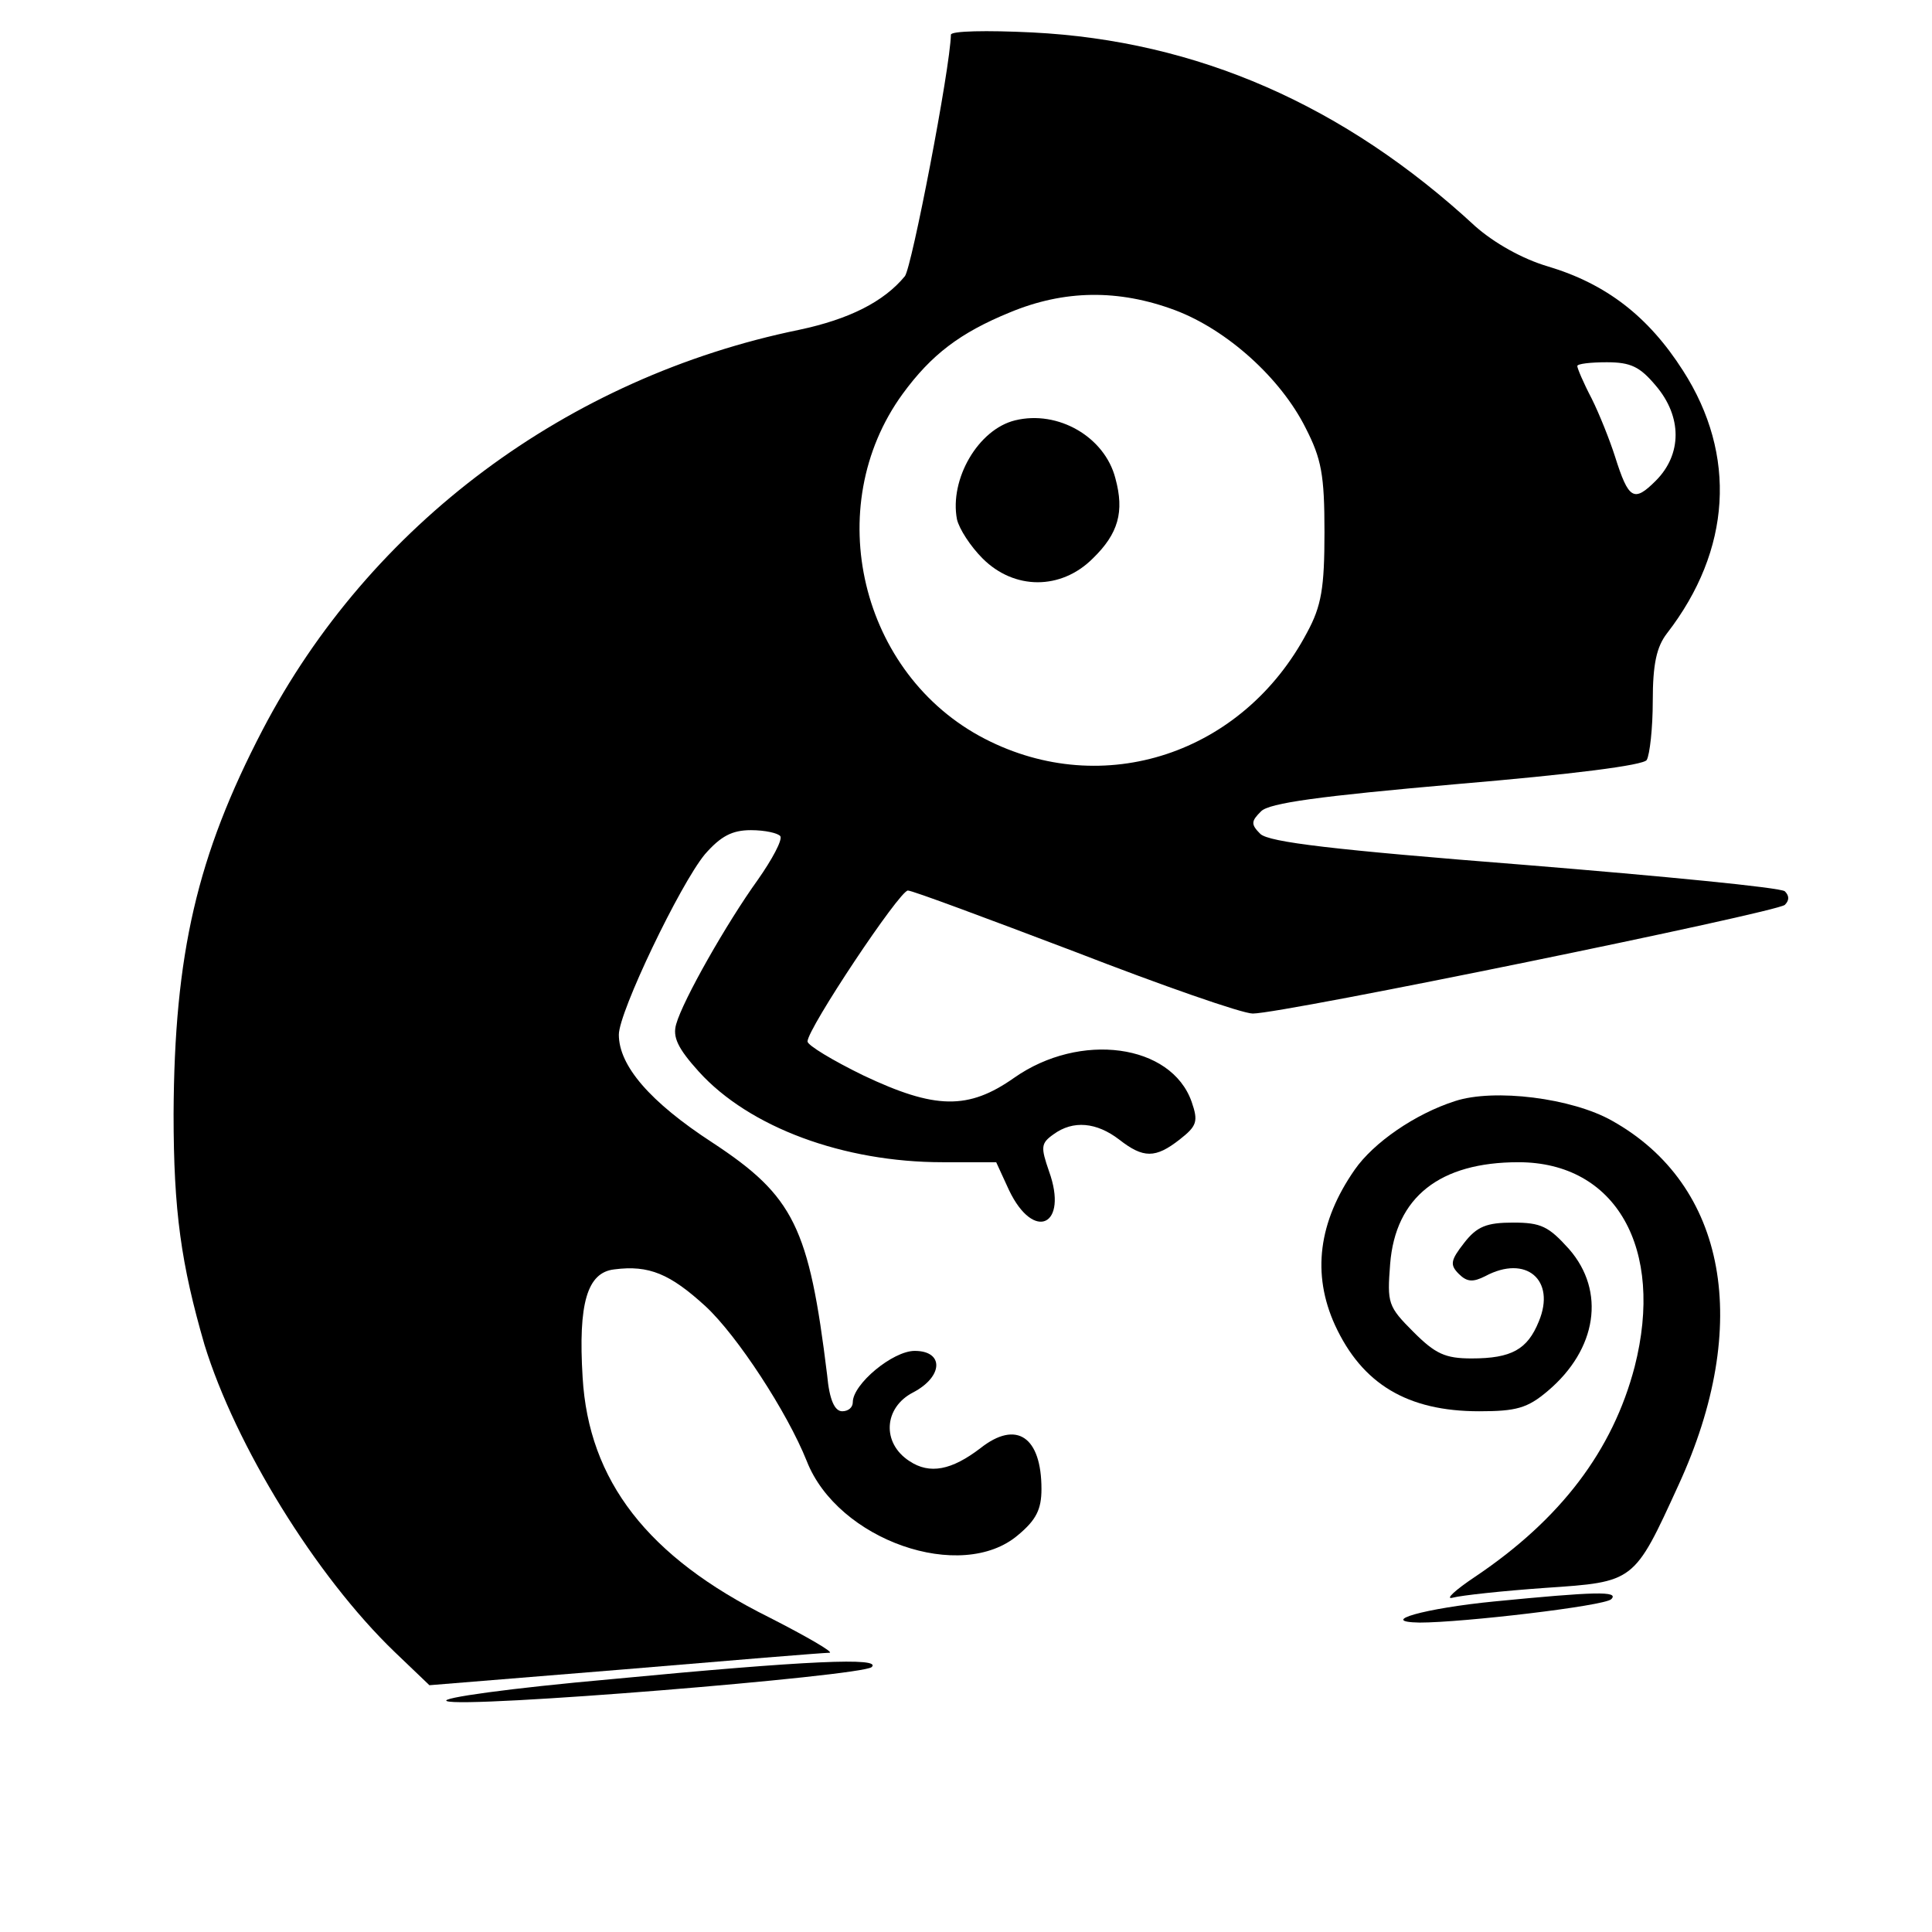
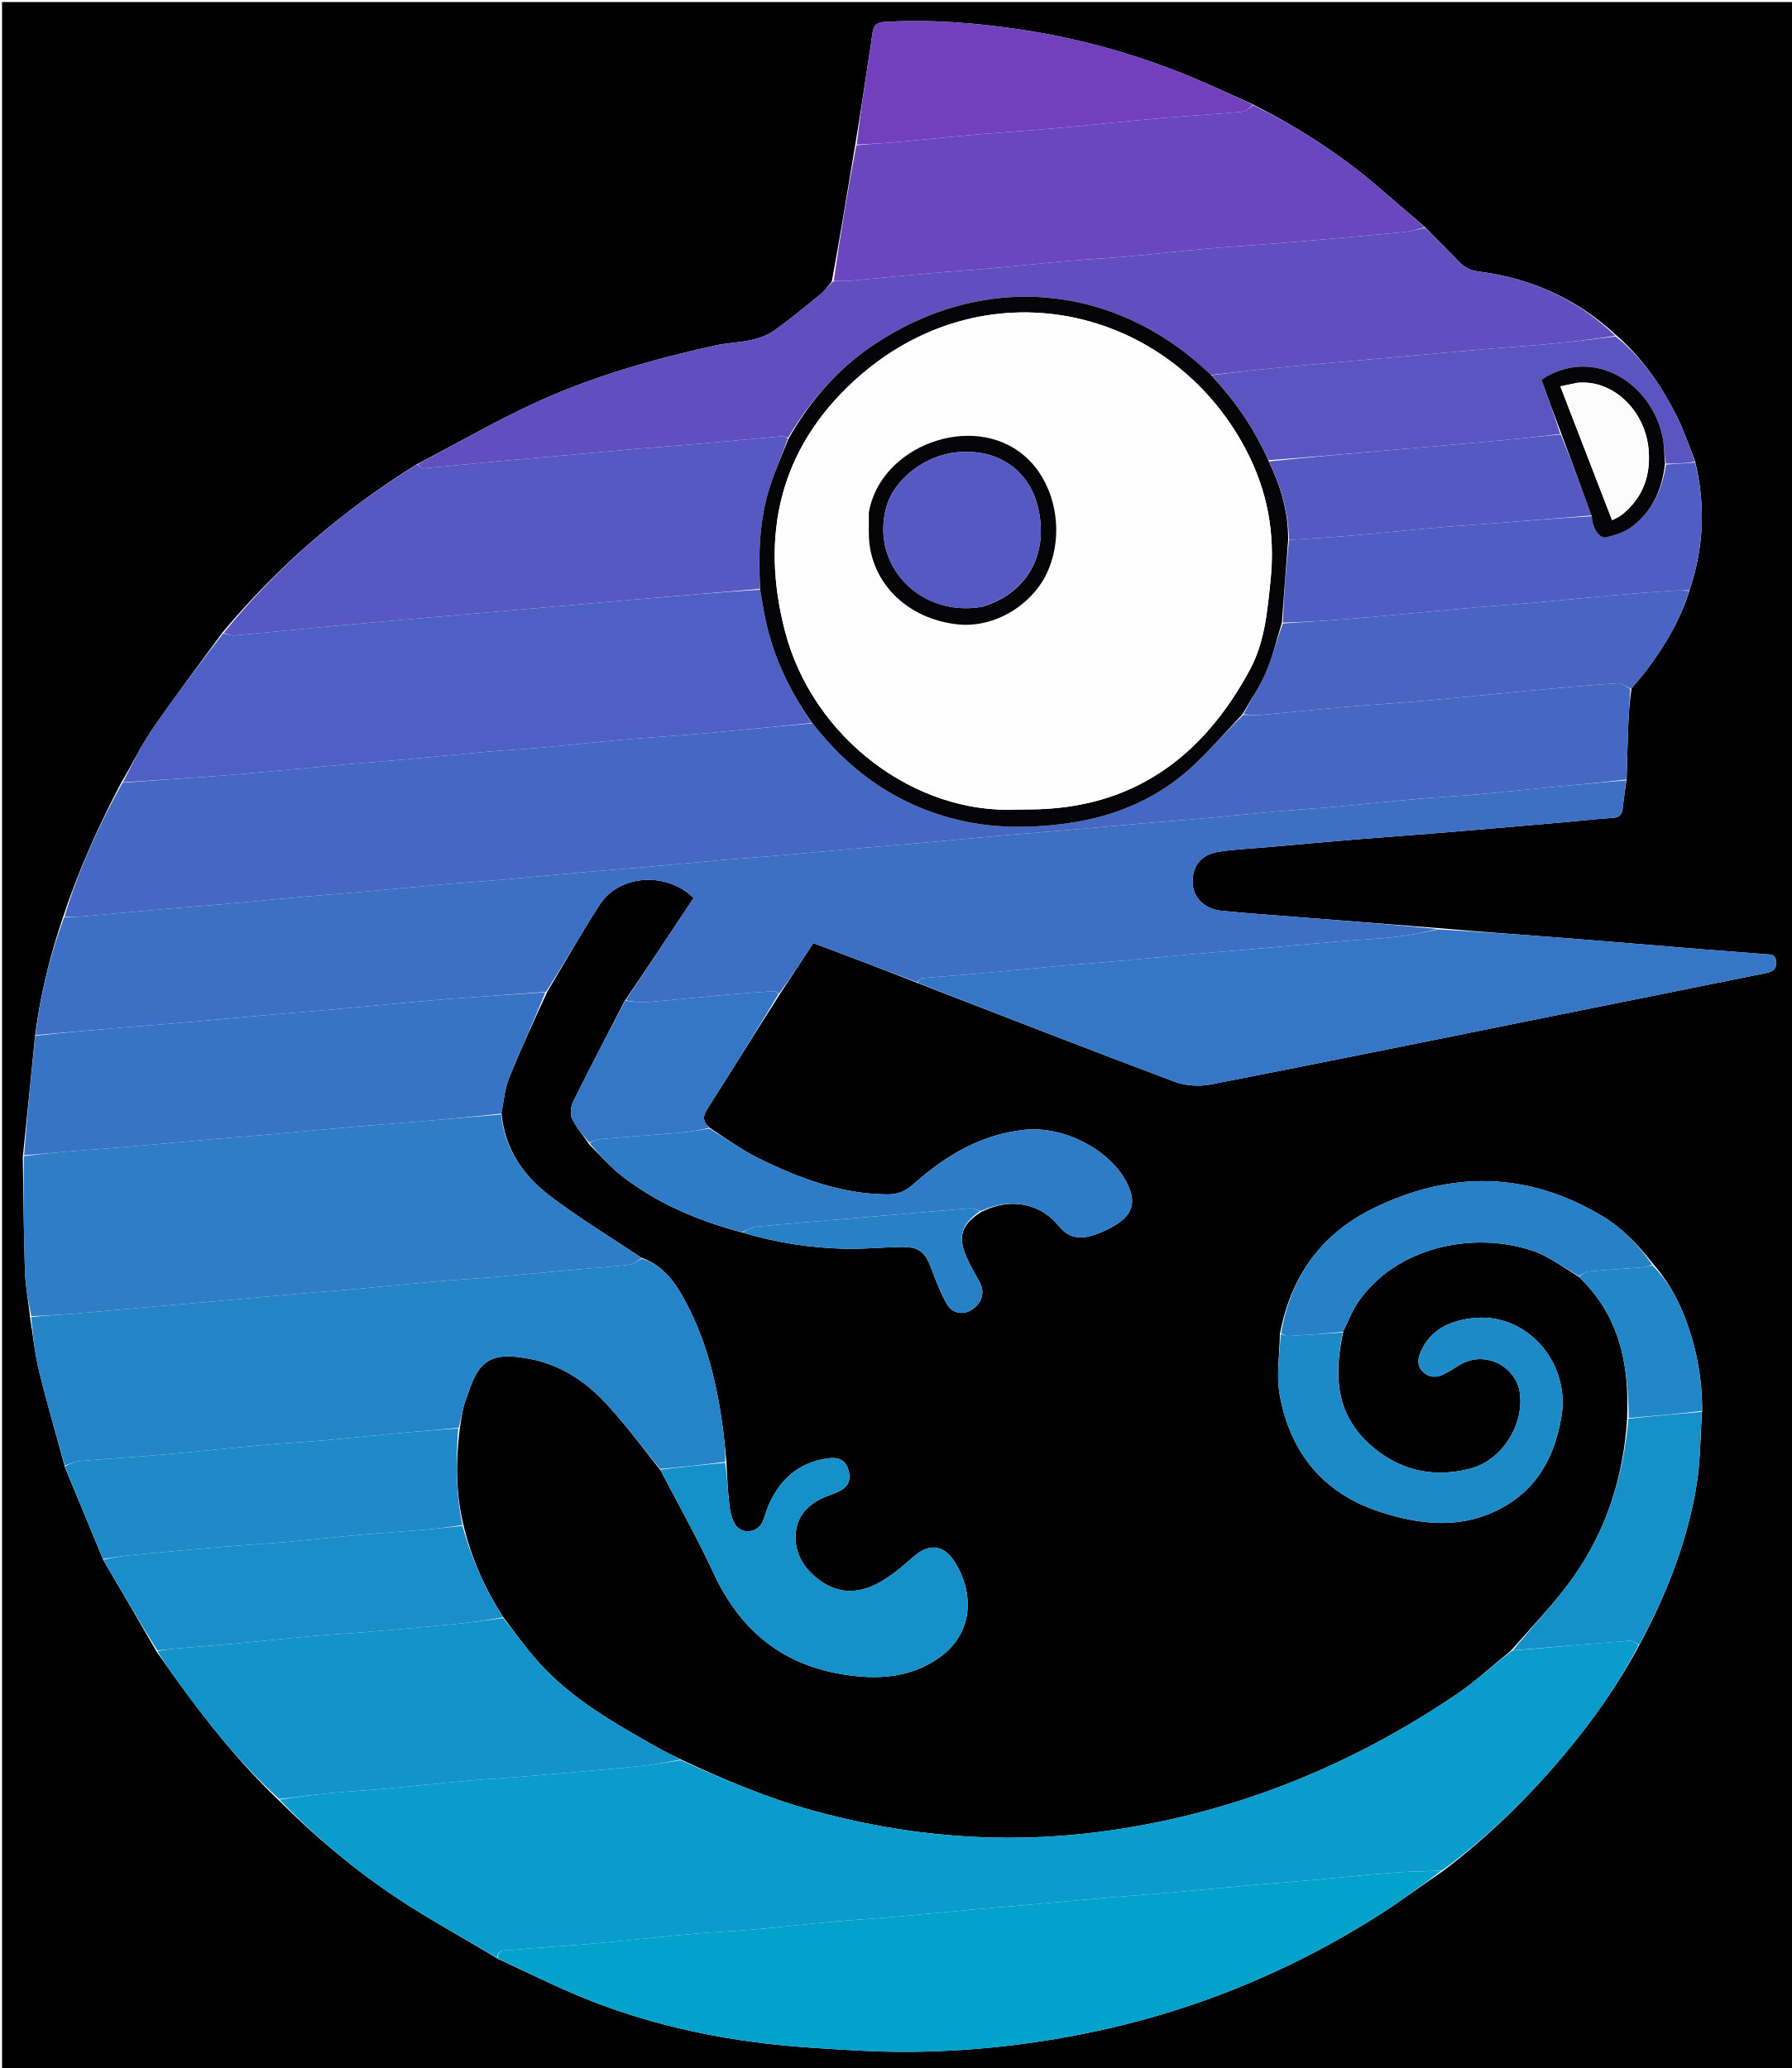
- <svg xmlns="http://www.w3.org/2000/svg" version="1.0" width="256pt" height="256pt" viewBox="0 0 256 256" preserveAspectRatio="xMidYMid meet">
-   <g transform="translate(0,256) scale(0.1,-0.1)" fill="#000000" stroke="none">
-     <path d="M1260 2514 c-1 -45 -52 -309 -61 -320 -28 -34 -74 -57 -140 -71 -307 -63 -569 -258 -711 -530 -87 -167 -117 -297 -118 -509 0 -129 10 -199 41 -306 41 -133 147 -306 252 -407 l46 -44 258 21 c142 12 264 22 272 22 7 0 -29 21 -80 47 -161 80 -239 181 -247 318 -6 98 6 139 42 143 46 6 74 -6 121 -49 42 -39 108 -140 134 -205 41 -105 205 -162 280 -98 24 20 31 34 31 61 0 69 -33 92 -81 54 -38 -29 -67 -35 -94 -17 -37 24 -34 71 5 91 40 21 41 55 2 55 -29 0 -82 -44 -82 -68 0 -7 -6 -12 -14 -12 -10 0 -17 15 -20 48 -24 196 -44 237 -152 308 -83 54 -124 102 -124 143 0 30 81 199 114 239 21 24 36 32 61 32 19 0 36 -4 39 -8 3 -5 -11 -31 -30 -58 -41 -57 -99 -159 -108 -191 -5 -17 2 -32 30 -63 67 -74 192 -120 323 -120 l71 0 17 -37 c33 -69 79 -47 53 25 -11 32 -11 37 6 49 26 19 57 16 87 -7 32 -25 48 -25 80 0 23 18 25 24 16 50 -27 77 -148 93 -235 32 -61 -43 -105 -42 -200 3 -41 20 -74 40 -74 45 0 17 122 200 133 200 6 0 105 -37 221 -81 116 -45 222 -82 236 -82 40 0 694 134 705 144 6 6 6 12 0 18 -6 5 -161 20 -345 35 -254 20 -338 30 -350 41 -13 13 -12 17 1 30 11 11 77 20 259 36 154 13 248 25 252 32 4 7 8 42 8 78 0 49 5 72 19 90 85 110 93 236 21 348 -46 72 -102 115 -179 138 -34 10 -71 31 -96 53 -174 161 -369 246 -587 257 -61 3 -108 2 -108 -3z m297 -365 c69 -26 140 -90 173 -156 21 -41 25 -62 25 -138 0 -74 -4 -98 -23 -133 -85 -161 -270 -222 -427 -141 -165 85 -218 307 -109 457 38 52 76 81 142 108 72 30 144 31 219 3z m637 -100 c35 -41 35 -91 0 -126 -29 -29 -36 -25 -54 32 -7 22 -21 57 -31 77 -11 21 -19 40 -19 43 0 3 18 5 39 5 32 0 44 -6 65 -31z" />
-     <path d="M1345 2003 c-49 -12 -87 -78 -77 -131 3 -13 18 -36 34 -52 42 -42 104 -42 146 0 34 33 42 62 30 106 -14 55 -76 91 -133 77z" />
-     <path d="M1928 1101 c-53 -17 -108 -55 -133 -91 -48 -69 -57 -138 -26 -206 36 -78 96 -114 191 -114 49 0 64 4 91 27 65 55 77 132 28 188 -27 30 -37 35 -74 35 -35 0 -48 -5 -65 -27 -18 -23 -19 -29 -7 -41 11 -11 19 -11 35 -3 54 29 94 -5 71 -60 -15 -37 -36 -49 -89 -49 -35 0 -48 6 -77 35 -34 34 -35 38 -31 90 7 89 66 135 170 135 129 0 194 -114 154 -271 -29 -111 -98 -202 -211 -278 -27 -18 -41 -31 -30 -28 11 3 66 9 123 13 118 8 117 7 176 136 98 213 64 398 -88 483 -53 30 -156 43 -208 26z" />
-     <path d="M1980 438 c-92 -9 -156 -27 -99 -28 57 0 245 22 254 31 11 11 -22 10 -155 -3z" />
-     <path d="M810 335 c-135 -12 -228 -25 -218 -29 21 -10 549 33 563 45 14 13 -83 9 -345 -16z" />
-   </g>
+ <svg xmlns="http://www.w3.org/2000/svg" version="1.1" id="Layer_1" x="0px" y="0px" width="100%" viewBox="0 0 879 1015" enable-background="new 0 0 879 1015" xml:space="preserve">
+   <path fill="#000000" opacity="1" stroke="none" d=" M880,366   C880,583 880,799.5 880,1016   C587,1016 294,1016 1,1016   C1,677.667 1,339.333 1,1   C294,1 587,1 880,1   C880,122.5 880,244 880,366  M835.317,692.033   C835.296,676.121 832.379,660.732 826.569,645.948   C822.95,636.738 818.119,628.176 811.141,620.207   C804.149,611.316 796.544,603.058 786.754,597.143   C749.689,574.75 711.607,574.42 673.409,593.344   C648.478,605.696 633.457,626.317 628.094,654.729   C627.958,664.678 626.248,674.912 627.982,684.524   C633.181,713.352 649.667,733.354 678.134,742.32   C695.253,747.712 712.71,750.145 729.978,743.349   C751.917,734.714 762.68,717.489 766.328,694.771   C770.51,668.723 749.087,643.603 722.104,647.018   C711.358,648.379 701.848,652.68 697.175,663.575   C695.752,666.894 695.292,670.399 698.297,673.316   C701.542,676.468 705.23,676.186 708.894,674.306   C711.699,672.867 714.296,671.029 717.055,669.495   C728.936,662.889 744.109,670.499 745.863,683.911   C747.914,699.6 736.88,716.867 721.502,720.823   C703.389,725.483 686.865,721.862 672.652,709.351   C655.315,694.092 654.473,674.691 659.258,653.317   C661.594,648.613 663.424,643.562 666.351,639.26   C684.819,612.117 722.621,604.033 751.979,613.847   C760.085,616.557 767.241,622.112 775.156,626.921   C783.368,635.029 789.603,644.355 793.457,655.327   C798.091,668.521 799.093,682.123 798.442,696.653   C796.706,724.514 788.534,750.432 772.614,773.278   C763.537,786.305 752.272,797.808 741.372,810.248   C732.442,817.46 723.982,825.369 714.503,831.769   C661.15,867.797 602.809,891.023 538.709,899.214   C491.152,905.291 444.425,901.274 398.316,888.481   C376.132,882.326 355.033,873.413 333.706,863.379   C330.018,861.493 326.255,859.739 322.654,857.699   C301.568,845.752 280.36,833.901 263.991,815.469   C257.956,808.673 252.605,801.269 246.783,793.46   C237.969,779.631 231.26,764.888 227.321,748.047   C223.635,732.53 223.641,716.856 225.716,700.446   C226.504,696.369 226.8,692.114 228.193,688.255   C230.35,682.279 232.116,675.578 236.117,670.988   C241.873,664.384 250.63,665.365 258.62,666.713   C273.996,669.307 286.656,677.329 297.02,688.437   C306.621,698.725 315.056,710.101 324.175,721.668   C332.882,738.458 342.209,754.961 350.156,772.103   C362.689,799.14 382.624,816.404 412.171,821.555   C427.63,824.251 442.989,824.241 457.279,815.949   C479.392,803.117 477.83,780.654 468.147,766.048   C462.778,757.95 455.564,757.596 448.336,764.013   C443.26,768.521 437.979,773.023 432.135,776.391   C422.416,781.992 412.193,782.799 402.53,775.833   C394.808,770.268 389.823,762.701 390.451,753.043   C391.107,742.959 397.838,737.11 407.049,733.909   C407.991,733.582 408.924,733.223 409.849,732.848   C415.696,730.482 417.72,727.284 416.542,722.292   C415.318,717.106 412.393,714.907 405.961,715.825   C391.875,717.834 382.573,726.201 377.061,739.041   C375.948,741.632 375.343,744.444 374.188,747.012   C371.754,752.421 363.795,753.23 360.74,748.177   C359.175,745.589 358.343,742.329 357.992,739.279   C357.176,732.188 356.853,725.041 356.452,717.012   C355.956,712.214 355.559,707.404 354.948,702.622   C352.15,680.729 347.236,659.403 336.876,639.713   C331.902,630.258 326.116,621.342 314.656,617.257   C299.785,607.3 284.432,597.98 270.183,587.199   C257.049,577.262 247.671,564.221 246.088,546.126   C247.255,540.512 247.634,534.582 249.74,529.346   C255.475,515.088 261.94,501.123 268.658,486.623   C277.168,472.414 285.294,457.956 294.291,444.062   C304.347,428.531 328.015,428.193 340.367,440.786   C329.186,457.623 318.097,474.32 306.465,491.421   C298.049,507.76 289.516,524.041 281.347,540.503   C280.152,542.91 279.611,546.683 280.662,548.941   C282.708,553.335 286.098,557.102 289.2,561.737   C294.381,566.826 299.139,572.456 304.821,576.906   C322.379,590.659 342.526,599.187 364.733,605.045   C381.159,609.95 397.977,612.56 415.079,612.914   C424.036,613.099 433.01,612.209 441.982,612.037   C450.949,611.865 453.927,614.281 457.068,622.678   C459.26,628.539 461.506,634.465 464.563,639.89   C467.328,644.796 472.794,645.6 477.062,642.729   C481.995,639.412 483.415,634.221 480.746,629.305   C479.002,626.091 477.169,622.919 475.557,619.64   C470.787,609.934 469.241,602.358 481.705,594.746   C497.063,587.094 511.348,591.459 519.652,601.8   C524.18,607.44 529.48,608.295 535.62,606.524   C539.409,605.431 543.117,603.738 546.544,601.765   C556.257,596.171 557.928,589.535 552.488,579.605   C543.679,563.522 521.254,552.474 502.524,554.54   C481.205,556.891 463.884,567.241 448.366,581.137   C444.491,584.606 440.639,586.244 435.434,586.211   C412.704,586.065 392.115,578.301 372.214,568.457   C363.858,564.324 356.194,558.79 347.91,553.255   C344.921,550.516 344.75,547.942 347.081,544.297   C358.948,525.743 370.506,506.992 382.735,487.91   C388.167,479.618 393.6,471.326 399.118,462.904   C401.122,463.645 402.811,464.258 404.492,464.893   C419.66,470.623 434.826,476.358 450.511,482.578   C492.399,498.749 534.221,515.097 576.257,530.874   C581.695,532.915 588.506,533.365 594.232,532.248   C651.519,521.072 708.712,509.418 765.93,497.888   C799.349,491.154 832.759,484.383 866.185,477.686   C869.421,477.038 871.807,476.112 871.63,472.073   C871.447,467.865 868.252,468.534 865.873,468.32   C855.926,467.421 845.956,466.778 836,465.97   C813.27,464.125 790.55,462.163 767.814,460.39   C747.239,458.785 726.65,457.368 705.343,455.479   C681.963,453.65 658.582,451.833 635.203,449.986   C623.265,449.043 611.314,448.216 599.401,447.015   C591.128,446.181 585.579,440.598 585.277,433.551   C584.922,425.302 589.169,419.525 597.797,418.109   C605.614,416.826 613.597,416.553 621.508,415.851   C636.032,414.562 650.552,413.226 665.083,412.02   C678.463,410.91 691.861,410.008 705.242,408.903   C724.402,407.321 743.556,405.657 762.71,403.989   C772.445,403.141 782.166,402.109 791.909,401.373   C794.913,401.146 795.916,399.512 796.248,396.992   C796.862,392.332 797.418,387.664 798.248,382.169   C798.499,373.595 798.682,365.018 799.023,356.448   C799.264,350.358 799.717,344.277 800.663,337.846   C803.491,334.393 806.477,331.055 809.118,327.465   C817.571,315.975 824.829,303.831 829.215,289.337   C836.107,268.81 837.082,248.037 831.818,226.255   C828.923,219.043 826.501,211.596 823.038,204.669   C815.51,189.607 806.155,175.787 792.802,164.22   C773.766,146.62 751.206,136.5 725.627,133.255   C721.441,132.724 718.678,131.237 715.944,128.347   C710.589,122.686 704.932,117.311 699.047,111.224   C691.436,104.709 683.798,98.224 676.219,91.671   C657.633,75.602 637.056,62.579 614.667,51.152   C604.311,46.543 594.062,41.677 583.58,37.377   C556.884,26.424 529.263,18.725 500.693,14.482   C478.602,11.201 456.448,9.424 434.089,10.78   C430.332,11.007 428.664,12.453 428.207,15.968   C427.715,19.757 427.065,23.525 426.498,27.304   C424.312,41.869 422.132,56.435 419.579,71.698   C415.939,93.759 412.3,115.821 408.171,138.315   C406.3,140.396 404.657,142.755 402.517,144.506   C395.049,150.617 387.595,156.778 379.744,162.37   C376.559,164.638 372.48,165.996 368.606,166.87   C362.953,168.146 357.035,168.24 351.372,169.482   C320.468,176.26 290.075,184.953 261.352,198.291   C242.12,207.221 223.723,217.949 204.266,228.025   C168.343,250.396 136.61,277.594 109.018,310.629   C97.614,326.268 85.896,341.692 74.935,357.635   C69.229,365.936 64.857,375.154 59.349,384.386   C48.27,405.533 38.478,427.232 30.75,450.64   C24.47,469.339 19.704,488.389 17.171,508.704   C15.249,528.141 13.327,547.577 11.179,567.924   C11.503,586.728 11.617,605.538 12.259,624.331   C12.507,631.586 13.956,638.801 14.803,646.88   C16.237,655.692 17.109,664.641 19.23,673.284   C23.02,688.731 27.563,703.992 31.844,720.077   C38.07,735.102 44.296,750.127 50.765,765.843   C59.419,780.589 68.072,795.336 76.927,810.756   C80.282,815.49 83.604,820.248 86.999,824.953   C101.967,845.7 117.929,865.601 136.957,883.769   C154.764,901.561 174.001,917.732 194.919,931.646   C210.769,942.189 227.61,951.243 244.469,961.468   C256.466,967.044 268.342,972.901 280.484,978.141   C310.663,991.165 342.313,998.914 374.848,1002.878   C389.87,1004.709 405.03,1005.517 420.151,1006.381   C456.188,1008.44 491.947,1005.782 527.385,999.069   C581.521,988.812 631.804,968.736 678.171,938.996   C688.295,932.502 697.915,925.223 708.384,918.142   C730.188,901.58 749.655,882.572 767.248,861.633   C781.382,844.811 794.073,826.985 804.718,806.958   C817.88,782.367 828.006,756.603 832.555,729.031   C834.51,717.183 834.348,704.986 835.317,692.033  z" />
+   <path fill="#3D6FC5" opacity="1" stroke="none" d=" M17.446,508.02   C19.704,488.389 24.47,469.339 31.41,450.321   C34.569,449.965 37.081,450.083 39.563,449.867   C53.899,448.622 68.226,447.271 82.56,446.01   C91.301,445.241 100.054,444.623 108.793,443.841   C122.63,442.603 136.457,441.249 150.294,440.013   C159.198,439.217 168.119,438.6 177.023,437.803   C190.695,436.581 204.354,435.219 218.027,434.018   C227.264,433.208 236.523,432.651 245.759,431.84   C259.598,430.625 273.423,429.25 287.26,428.013   C296.164,427.217 305.085,426.6 313.99,425.81   C327.828,424.582 341.654,423.229 355.493,422.016   C364.564,421.22 373.654,420.639 382.726,419.85   C396.897,418.616 411.057,417.269 425.225,416.007   C433.799,415.244 442.383,414.589 450.957,413.819   C464.793,412.575 478.621,411.242 492.459,410.012   C501.198,409.236 509.952,408.619 518.693,407.861   C533.195,406.603 547.69,405.265 562.191,404.009   C571.098,403.237 580.019,402.621 588.923,401.818   C602.428,400.599 615.919,399.223 629.425,398.019   C638.495,397.21 647.59,396.675 656.659,395.853   C669.998,394.645 683.317,393.206 696.66,392.029   C706.226,391.186 715.829,390.746 725.394,389.884   C738.404,388.711 751.388,387.261 764.392,386.018   C775.588,384.948 786.796,384.001 797.998,383   C797.418,387.664 796.862,392.332 796.248,396.992   C795.916,399.512 794.913,401.146 791.909,401.373   C782.166,402.109 772.445,403.141 762.71,403.989   C743.556,405.657 724.402,407.321 705.242,408.903   C691.861,410.008 678.463,410.91 665.083,412.02   C650.552,413.226 636.032,414.562 621.508,415.851   C613.597,416.553 605.614,416.826 597.797,418.109   C589.169,419.525 584.922,425.302 585.277,433.551   C585.579,440.598 591.128,446.181 599.401,447.015   C611.314,448.216 623.265,449.043 635.203,449.986   C658.582,451.833 681.963,453.65 705.488,455.978   C698.518,457.651 691.438,459.135 684.282,459.923   C675.069,460.937 665.788,461.32 656.548,462.109   C642.042,463.347 627.548,464.719 613.045,465.993   C604.468,466.746 595.881,467.375 587.305,468.141   C573.3,469.393 559.304,470.74 545.299,471.99   C536.558,472.77 527.803,473.389 519.063,474.183   C505.556,475.409 492.062,476.778 478.553,477.98   C469.813,478.759 461.052,479.299 452.315,480.106   C451.487,480.183 450.765,481.402 449.993,482.091   C434.826,476.358 419.66,470.623 404.492,464.893   C402.811,464.258 401.122,463.645 399.118,462.904   C393.6,471.326 388.167,479.618 382.28,487.767   C381.324,487.213 380.798,486.418 380.327,486.449   C372.585,486.958 364.843,487.486 357.116,488.18   C343.635,489.392 330.174,490.837 316.682,491.914   C313.502,492.168 310.235,491.344 307.008,491.016   C318.097,474.32 329.186,457.623 340.367,440.786   C328.015,428.193 304.347,428.531 294.291,444.062   C285.294,457.956 277.168,472.414 267.916,486.82   C252.31,488.04 237.441,489.016 222.58,490.107   C214.828,490.676 207.088,491.424 199.346,492.129   C185.35,493.404 171.36,494.739 157.363,495.989   C148.626,496.769 139.876,497.393 131.139,498.168   C117.141,499.41 103.152,500.759 89.152,501.986   C80.249,502.766 71.331,503.367 62.425,504.121   C47.43,505.39 32.439,506.717 17.446,508.02  z" />
+   <path fill="#0A9CCC" opacity="1" stroke="none" d=" M804.153,807.394   C794.073,826.985 781.382,844.811 767.248,861.633   C749.655,882.572 730.188,901.58 707.555,918.133   C698.94,918.456 691.136,918.555 683.373,919.172   C669.362,920.285 655.378,921.739 641.377,922.989   C632.639,923.769 623.886,924.386 615.148,925.168   C601.313,926.405 587.489,927.768 573.652,928.983   C564.582,929.779 555.492,930.343 546.421,931.127   C532.086,932.367 517.761,933.72 503.43,934.994   C495.022,935.742 486.605,936.389 478.199,937.157   C464.532,938.406 450.875,939.777 437.204,940.979   C427.968,941.791 418.705,942.288 409.473,943.131   C396.467,944.32 383.487,945.812 370.478,946.96   C360.581,947.834 350.64,948.204 340.747,949.099   C324.115,950.605 307.516,952.474 290.882,953.955   C277.363,955.157 263.799,955.872 250.289,957.164   C248.04,957.379 244.098,956.462 244.01,960.96   C227.61,951.243 210.769,942.189 194.919,931.646   C174.001,917.732 154.764,901.561 137.193,883.298   C145.783,881.885 154.125,880.822 162.494,880.033   C171.547,879.179 180.633,878.675 189.689,877.847   C202.845,876.645 215.98,875.205 229.139,874.029   C238.527,873.19 247.946,872.706 257.338,871.908   C275.94,870.328 294.544,868.749 313.125,866.944   C320.161,866.26 327.136,864.952 334.139,863.929   C355.033,873.413 376.132,882.326 398.316,888.481   C444.425,901.274 491.152,905.291 538.709,899.214   C602.809,891.023 661.15,867.797 714.503,831.769   C723.982,825.369 732.442,817.46 742.143,810.125   C761.962,808.391 781.006,806.73 800.067,805.279   C801.367,805.179 802.788,806.652 804.153,807.394  z" />
+   <path fill="#4568C4" opacity="1" stroke="none" d=" M798.123,382.585   C786.796,384.001 775.588,384.948 764.392,386.018   C751.388,387.261 738.404,388.711 725.394,389.884   C715.829,390.746 706.226,391.186 696.66,392.029   C683.317,393.206 669.998,394.645 656.659,395.853   C647.59,396.675 638.495,397.21 629.425,398.019   C615.919,399.223 602.428,400.599 588.923,401.818   C580.019,402.621 571.098,403.237 562.191,404.009   C547.69,405.265 533.195,406.603 518.693,407.861   C509.952,408.619 501.198,409.236 492.459,410.012   C478.621,411.242 464.793,412.575 450.957,413.819   C442.383,414.589 433.799,415.244 425.225,416.007   C411.057,417.269 396.897,418.616 382.726,419.85   C373.654,420.639 364.564,421.22 355.493,422.016   C341.654,423.229 327.828,424.582 313.99,425.81   C305.085,426.6 296.164,427.217 287.26,428.013   C273.423,429.25 259.598,430.625 245.759,431.84   C236.523,432.651 227.264,433.208 218.027,434.018   C204.354,435.219 190.695,436.581 177.023,437.803   C168.119,438.6 159.198,439.217 150.294,440.013   C136.457,441.249 122.63,442.603 108.793,443.841   C100.054,444.623 91.301,445.241 82.56,446.01   C68.226,447.271 53.899,448.622 39.563,449.867   C37.081,450.083 34.569,449.965 31.627,450.002   C38.478,427.232 48.27,405.533 60.089,384.185   C76.025,382.96 91.225,381.987 106.416,380.892   C114.168,380.333 121.906,379.578 129.647,378.872   C143.64,377.597 157.628,376.261 171.624,375.011   C180.359,374.231 189.11,373.625 197.844,372.831   C211.342,371.604 224.825,370.212 238.327,369.024   C247.724,368.197 257.152,367.716 266.546,366.863   C279.549,365.683 292.522,364.17 305.528,363.038   C319.046,361.862 332.602,361.117 346.117,359.914   C363.574,358.362 381.007,356.542 398.701,355.034   C399.779,356.273 400.595,357.325 401.436,358.357   C419.593,380.618 442.429,395.833 470.402,402.48   C488.192,406.708 506.364,406.579 524.492,403.967   C548.141,400.561 569.164,391.46 586.533,374.869   C594.55,367.212 601.922,358.879 610.072,350.894   C613.554,350.92 616.572,351.124 619.546,350.854   C632.888,349.644 646.208,348.196 659.554,347.031   C672.749,345.88 685.976,345.095 699.168,343.917   C716.137,342.401 733.079,340.598 750.043,339.024   C764.703,337.664 779.368,336.322 794.055,335.329   C795.988,335.198 798.065,337.186 800.076,338.192   C799.717,344.277 799.264,350.358 799.023,356.448   C798.682,365.018 798.499,373.595 798.123,382.585  z" />
+   <path fill="#2584C8" opacity="1" stroke="none" d=" M324.005,720.999   C315.056,710.101 306.621,698.725 297.02,688.437   C286.656,677.329 273.996,669.307 258.62,666.713   C250.63,665.365 241.873,664.384 236.117,670.988   C232.116,675.578 230.35,682.279 228.193,688.255   C226.8,692.114 226.504,696.369 225.07,700.747   C215.688,701.747 206.946,702.362 198.221,703.164   C185.062,704.374 171.923,705.796 158.762,706.972   C149.372,707.811 139.948,708.266 130.559,709.118   C113.613,710.655 96.693,712.471 79.743,713.96   C66.236,715.146 52.692,715.93 39.183,717.107   C36.674,717.326 34.253,718.564 31.791,719.331   C27.563,703.992 23.02,688.731 19.23,673.284   C17.109,664.641 16.237,655.692 15.298,646.447   C22.406,645.636 29.03,645.401 35.628,644.85   C49.949,643.652 64.255,642.278 78.57,641.006   C86.967,640.259 95.373,639.6 103.771,638.851   C117.92,637.588 132.062,636.255 146.213,635.011   C155.107,634.229 164.017,633.623 172.909,632.819   C186.396,631.6 199.868,630.21 213.358,629.024   C222.747,628.198 232.164,627.68 241.555,626.871   C255.707,625.651 269.847,624.279 283.995,623.006   C292.227,622.265 300.486,621.767 308.686,620.77   C310.909,620.5 312.96,618.81 315.09,617.772   C326.116,621.342 331.902,630.258 336.876,639.713   C347.236,659.403 352.15,680.729 354.948,702.622   C355.559,707.404 355.956,712.214 355.932,717.487   C344.943,718.975 334.474,719.987 324.005,720.999  z" />
+   <path fill="#03A2CD" opacity="1" stroke="none" d=" M244.24,961.214   C244.098,956.462 248.04,957.379 250.289,957.164   C263.799,955.872 277.363,955.157 290.882,953.955   C307.516,952.474 324.115,950.605 340.747,949.099   C350.64,948.204 360.581,947.834 370.478,946.96   C383.487,945.812 396.467,944.32 409.473,943.131   C418.705,942.288 427.968,941.791 437.204,940.979   C450.875,939.777 464.532,938.406 478.199,937.157   C486.605,936.389 495.022,935.742 503.43,934.994   C517.761,933.72 532.086,932.367 546.421,931.127   C555.492,930.343 564.582,929.779 573.652,928.983   C587.489,927.768 601.313,926.405 615.148,925.168   C623.886,924.386 632.639,923.769 641.377,922.989   C655.378,921.739 669.362,920.285 683.373,919.172   C691.136,918.555 698.94,918.456 707.246,918.214   C697.915,925.223 688.295,932.502 678.171,938.996   C631.804,968.736 581.521,988.812 527.385,999.069   C491.947,1005.782 456.188,1008.44 420.151,1006.381   C405.03,1005.517 389.87,1004.709 374.848,1002.878   C342.313,998.914 310.663,991.165 280.484,978.141   C268.342,972.901 256.466,967.044 244.24,961.214  z" />
+   <path fill="#614FC0" opacity="1" stroke="none" d=" M699.399,111.818   C704.932,117.311 710.589,122.686 715.944,128.347   C718.678,131.237 721.441,132.724 725.627,133.255   C751.206,136.5 773.766,146.62 792.692,164.827   C781.249,166.622 769.925,167.903 758.581,168.971   C749.516,169.824 740.421,170.354 731.349,171.138   C717.012,172.377 702.684,173.721 688.351,174.996   C679.942,175.743 671.526,176.408 663.118,177.168   C649.282,178.42 635.443,179.641 621.621,181.028   C612.579,181.936 603.565,183.114 594.266,184.012   C546.944,138.488 481.83,133.069 427.773,169.932   C410.515,181.701 397.339,197.08 386.762,214.783   C385.37,214.376 384.222,214.081 383.108,214.18   C369.114,215.42 355.128,216.757 341.132,217.986   C332.231,218.767 323.313,219.352 314.411,220.127   C300.082,221.374 285.762,222.714 271.436,223.997   C262.868,224.765 254.292,225.452 245.728,226.261   C233.061,227.458 220.406,228.777 207.73,229.87   C206.868,229.945 205.881,228.572 204.952,227.872   C223.723,217.949 242.12,207.221 261.352,198.291   C290.075,184.953 320.468,176.26 351.372,169.482   C357.035,168.24 362.953,168.146 368.606,166.87   C372.48,165.996 376.559,164.638 379.744,162.37   C387.595,156.778 395.049,150.617 402.517,144.506   C404.657,142.755 406.3,140.396 408.894,138.133   C412.11,137.902 414.616,138.003 417.093,137.78   C430.585,136.564 444.064,135.218 457.557,134.018   C466.618,133.211 475.702,132.659 484.761,131.838   C498.087,130.631 511.394,129.202 524.722,128.028   C534.28,127.187 543.872,126.741 553.427,125.879   C566.423,124.707 579.388,123.174 592.387,122.04   C605.897,120.862 619.44,120.07 632.955,118.936   C651.564,117.374 670.166,115.713 688.756,113.94   C692.339,113.599 695.853,112.544 699.399,111.818  z" />
+   <path fill="#2F7CC7" opacity="1" stroke="none" d=" M314.873,617.515   C312.96,618.81 310.909,620.5 308.686,620.77   C300.486,621.767 292.227,622.265 283.995,623.006   C269.847,624.279 255.707,625.651 241.555,626.871   C232.164,627.68 222.747,628.198 213.358,629.024   C199.868,630.21 186.396,631.6 172.909,632.819   C164.017,633.623 155.107,634.229 146.213,635.011   C132.062,636.255 117.92,637.588 103.771,638.851   C95.373,639.6 86.967,640.259 78.57,641.006   C64.255,642.278 49.949,643.652 35.628,644.85   C29.03,645.401 22.406,645.636 15.325,646.024   C13.956,638.801 12.507,631.586 12.259,624.331   C11.617,605.538 11.503,586.728 11.713,567.465   C19.987,566.338 27.723,565.64 35.465,565.008   C44.531,564.267 53.607,563.643 62.669,562.859   C76.99,561.621 91.3,560.266 105.619,559.009   C114.35,558.242 123.093,557.613 131.823,556.838   C145.811,555.596 159.788,554.241 173.777,553.015   C182.673,552.235 191.585,551.64 200.484,550.894   C215.634,549.625 230.779,548.302 245.927,547.001   C247.671,564.221 257.049,577.262 270.183,587.199   C284.432,597.98 299.785,607.3 314.873,617.515  z" />
+   <path fill="#4E60C3" opacity="1" stroke="none" d=" M398.451,354.837   C381.007,356.542 363.574,358.362 346.117,359.914   C332.602,361.117 319.046,361.862 305.528,363.038   C292.522,364.17 279.549,365.683 266.546,366.863   C257.152,367.716 247.724,368.197 238.327,369.024   C224.825,370.212 211.342,371.604 197.844,372.831   C189.11,373.625 180.359,374.231 171.624,375.011   C157.628,376.261 143.64,377.597 129.647,378.872   C121.906,379.578 114.168,380.333 106.416,380.892   C91.225,381.987 76.025,382.96 60.356,383.971   C64.857,375.154 69.229,365.936 74.935,357.635   C85.896,341.692 97.614,326.268 109.54,310.818   C111.801,311.319 113.575,312.033 115.271,311.879   C132.207,310.337 149.125,308.6 166.057,307.022   C181.023,305.628 196,304.358 210.973,303.047   C230.227,301.361 249.483,299.69 268.738,298.009   C283.877,296.688 299.014,295.348 314.154,294.04   C333.739,292.347 353.326,290.679 373.022,289.406   C373.991,294.669 374.702,299.558 375.733,304.378   C379.681,322.818 387.67,339.461 398.451,354.837  z" />
+   <path fill="#3576C6" opacity="1" stroke="none" d=" M450.252,482.334   C450.765,481.402 451.487,480.183 452.315,480.106   C461.052,479.299 469.813,478.759 478.553,477.98   C492.062,476.778 505.556,475.409 519.063,474.183   C527.803,473.389 536.558,472.77 545.299,471.99   C559.304,470.74 573.3,469.393 587.305,468.141   C595.881,467.375 604.468,466.746 613.045,465.993   C627.548,464.719 642.042,463.347 656.548,462.109   C665.788,461.32 675.069,460.937 684.282,459.923   C691.438,459.135 698.518,457.651 705.849,456.172   C726.65,457.368 747.239,458.785 767.814,460.39   C790.55,462.163 813.27,464.125 836,465.97   C845.956,466.778 855.926,467.421 865.873,468.32   C868.252,468.534 871.447,467.865 871.63,472.073   C871.807,476.112 869.421,477.038 866.185,477.686   C832.759,484.383 799.349,491.154 765.93,497.888   C708.712,509.418 651.519,521.072 594.232,532.248   C588.506,533.365 581.695,532.915 576.257,530.874   C534.221,515.097 492.399,498.749 450.252,482.334  z" />
+   <path fill="#5758C1" opacity="1" stroke="none" d=" M372.912,289   C353.326,290.679 333.739,292.347 314.154,294.04   C299.014,295.348 283.877,296.688 268.738,298.009   C249.483,299.69 230.227,301.361 210.973,303.047   C196,304.358 181.023,305.628 166.057,307.022   C149.125,308.6 132.207,310.337 115.271,311.879   C113.575,312.033 111.801,311.319 109.821,310.609   C136.61,277.594 168.343,250.396 204.609,227.949   C205.881,228.572 206.868,229.945 207.73,229.87   C220.406,228.777 233.061,227.458 245.728,226.261   C254.292,225.452 262.868,224.765 271.436,223.997   C285.762,222.714 300.082,221.374 314.411,220.127   C323.313,219.352 332.231,218.767 341.132,217.986   C355.128,216.757 369.114,215.42 383.108,214.18   C384.222,214.081 385.37,214.376 386.652,215.115   C383.806,223.389 380.439,230.914 377.888,238.705   C372.535,255.058 372.163,271.995 372.912,289  z" />
+   <path fill="#6B47BF" opacity="1" stroke="none" d=" M699.223,111.521   C695.853,112.544 692.339,113.599 688.756,113.94   C670.166,115.713 651.564,117.374 632.955,118.936   C619.44,120.07 605.897,120.862 592.387,122.04   C579.388,123.174 566.423,124.707 553.427,125.879   C543.872,126.741 534.28,127.187 524.722,128.028   C511.394,129.202 498.087,130.631 484.761,131.838   C475.702,132.659 466.618,133.211 457.557,134.018   C444.064,135.218 430.585,136.564 417.093,137.78   C414.616,138.003 412.11,137.902 409.139,137.916   C412.3,115.821 415.939,93.759 420.223,71.349   C426.817,70.622 432.779,70.371 438.717,69.84   C452.215,68.633 465.694,67.203 479.195,66.025   C492.215,64.89 505.264,64.075 518.281,62.906   C535.237,61.383 552.164,59.535 569.122,58.043   C582.637,56.854 596.19,56.101 609.698,54.849   C611.588,54.673 613.315,52.746 615.118,51.629   C637.056,62.579 657.633,75.602 676.219,91.671   C683.798,98.224 691.436,104.709 699.223,111.521  z" />
+   <path fill="#3874C6" opacity="1" stroke="none" d=" M246.007,546.563   C230.779,548.302 215.634,549.625 200.484,550.894   C191.585,551.64 182.673,552.235 173.777,553.015   C159.788,554.241 145.811,555.596 131.823,556.838   C123.093,557.613 114.35,558.242 105.619,559.009   C91.3,560.266 76.99,561.621 62.669,562.859   C53.607,563.643 44.531,564.267 35.465,565.008   C27.723,565.64 19.987,566.338 11.827,567.01   C13.327,547.577 15.249,528.141 17.308,508.362   C32.439,506.717 47.43,505.39 62.425,504.121   C71.331,503.367 80.249,502.766 89.152,501.986   C103.152,500.759 117.141,499.41 131.139,498.168   C139.876,497.393 148.626,496.769 157.363,495.989   C171.36,494.739 185.35,493.404 199.346,492.129   C207.088,491.424 214.828,490.676 222.58,490.107   C237.441,489.016 252.31,488.04 267.646,487.029   C261.94,501.123 255.475,515.088 249.74,529.346   C247.634,534.582 247.255,540.512 246.007,546.563  z" />
+   <path fill="#1294CB" opacity="1" stroke="none" d=" M333.923,863.654   C327.136,864.952 320.161,866.26 313.125,866.944   C294.544,868.749 275.94,870.328 257.338,871.908   C247.946,872.706 238.527,873.19 229.139,874.029   C215.98,875.205 202.845,876.645 189.689,877.847   C180.633,878.675 171.547,879.179 162.494,880.033   C154.125,880.822 145.783,881.885 137.03,882.996   C117.929,865.601 101.967,845.7 86.999,824.953   C83.604,820.248 80.282,815.49 77.273,810.395   C80.909,809.689 84.193,809.29 87.488,809.01   C96.23,808.268 104.984,807.655 113.721,806.847   C126.893,805.628 140.046,804.207 153.221,803.028   C162.621,802.188 172.051,801.687 181.456,800.889   C195.959,799.658 210.462,798.396 224.946,796.96   C232.299,796.231 239.611,795.094 246.942,794.142   C252.605,801.269 257.956,808.673 263.991,815.469   C280.36,833.901 301.568,845.752 322.654,857.699   C326.255,859.739 330.018,861.493 333.923,863.654  z" />
+   <path fill="#1E8AC9" opacity="1" stroke="none" d=" M31.817,719.704   C34.253,718.564 36.674,717.326 39.183,717.107   C52.692,715.93 66.236,715.146 79.743,713.96   C96.693,712.471 113.613,710.655 130.559,709.118   C139.948,708.266 149.372,707.811 158.762,706.972   C171.923,705.796 185.062,704.374 198.221,703.164   C206.946,702.362 215.688,701.747 224.881,701.08   C223.641,716.856 223.635,732.53 226.915,748.507   C219.78,749.644 213.058,750.406 206.32,750.98   C196.938,751.779 187.535,752.334 178.158,753.179   C165.015,754.363 151.895,755.799 138.751,756.972   C129.373,757.809 119.965,758.312 110.583,759.104   C95.949,760.341 81.318,761.634 66.699,763.034   C61.289,763.551 55.914,764.435 50.523,765.152   C44.296,750.127 38.07,735.102 31.817,719.704  z" />
+   <path fill="#4A64C4" opacity="1" stroke="none" d=" M800.369,338.019   C798.065,337.186 795.988,335.198 794.055,335.329   C779.368,336.322 764.703,337.664 750.043,339.024   C733.079,340.598 716.137,342.401 699.168,343.917   C685.976,345.095 672.749,345.88 659.554,347.031   C646.208,348.196 632.888,349.644 619.546,350.854   C616.572,351.124 613.554,350.92 610.219,350.572   C613.669,343.63 618.103,337.328 621.075,330.398   C624.436,322.559 626.484,314.158 629.558,306   C640.076,305.316 650.144,304.694 660.201,303.927   C668.108,303.324 676.002,302.557 683.899,301.833   C697.71,300.567 711.515,299.233 725.33,298.016   C734.552,297.204 743.793,296.622 753.013,295.8   C766.497,294.598 779.966,293.218 793.45,292.019   C802.505,291.214 811.573,290.536 820.643,289.922   C823.366,289.738 826.117,289.961 828.854,289.997   C824.829,303.831 817.571,315.975 809.118,327.465   C806.477,331.055 803.491,334.393 800.369,338.019  z" />
+   <path fill="#505EC3" opacity="1" stroke="none" d=" M829.035,289.667   C826.117,289.961 823.366,289.738 820.643,289.922   C811.573,290.536 802.505,291.214 793.45,292.019   C779.966,293.218 766.497,294.598 753.013,295.8   C743.793,296.622 734.552,297.204 725.33,298.016   C711.515,299.233 697.71,300.567 683.899,301.833   C676.002,302.557 668.108,303.324 660.201,303.927   C650.144,304.694 640.076,305.316 629.515,305.59   C630.059,291.787 631.101,278.394 632.591,265   C643.285,264.285 653.542,263.7 663.774,262.825   C677.286,261.669 690.772,260.214 704.282,259.024   C713.685,258.196 723.11,257.63 732.521,256.889   C748.69,255.617 764.855,254.299 781.133,253.39   C781.453,259.468 784.864,264.563 788.406,263.691   C792.492,262.685 796.833,261.37 800.181,258.963   C810.645,251.442 815.599,240.581 817.583,228.001   C822.626,227.668 827.218,227.335 831.81,227.003   C837.082,248.037 836.107,268.81 829.035,289.667  z" />
+   <path fill="#198ECA" opacity="1" stroke="none" d=" M50.644,765.498   C55.914,764.435 61.289,763.551 66.699,763.034   C81.318,761.634 95.949,760.341 110.583,759.104   C119.965,758.312 129.373,757.809 138.751,756.972   C151.895,755.799 165.015,754.363 178.158,753.179   C187.535,752.334 196.938,751.779 206.32,750.98   C213.058,750.406 219.78,749.644 226.963,748.932   C231.26,764.888 237.969,779.631 246.862,793.801   C239.611,795.094 232.299,796.231 224.946,796.96   C210.462,798.396 195.959,799.658 181.456,800.889   C172.051,801.687 162.621,802.188 153.221,803.028   C140.046,804.207 126.893,805.628 113.721,806.847   C104.984,807.655 96.23,808.268 87.488,809.01   C84.193,809.29 80.909,809.689 77.172,810.058   C68.072,795.336 59.419,780.589 50.644,765.498  z" />
+   <path fill="#5B55C1" opacity="1" stroke="none" d=" M831.814,226.629   C827.218,227.335 822.626,227.668 817.522,227.545   C816.67,222.954 816.737,218.735 815.923,214.693   C810.524,187.903 781.816,169.62 756.435,186.351   C759.644,195.205 762.864,204.092 765.667,213.035   C756.395,214.051 747.552,215.132 738.684,215.946   C719.604,217.698 700.512,219.314 681.424,220.983   C661.84,222.695 642.256,224.404 622.438,225.868   C615.436,210.167 605.916,196.549 594.539,184.17   C603.565,183.114 612.579,181.936 621.621,181.028   C635.443,179.641 649.282,178.42 663.118,177.168   C671.526,176.408 679.942,175.743 688.351,174.996   C702.684,173.721 717.012,172.377 731.349,171.138   C740.421,170.354 749.516,169.824 758.581,168.971   C769.925,167.903 781.249,166.622 792.844,165.12   C806.155,175.787 815.51,189.607 823.038,204.669   C826.501,211.596 828.923,219.043 831.814,226.629  z" />
+   <path fill="#7340BD" opacity="1" stroke="none" d=" M614.892,51.39   C613.315,52.746 611.588,54.673 609.698,54.849   C596.19,56.101 582.637,56.854 569.122,58.043   C552.164,59.535 535.237,61.383 518.281,62.906   C505.264,64.075 492.215,64.89 479.195,66.025   C465.694,67.203 452.215,68.633 438.717,69.84   C432.779,70.371 426.817,70.622 420.408,71   C422.132,56.435 424.312,41.869 426.498,27.304   C427.065,23.525 427.715,19.757 428.207,15.968   C428.664,12.453 430.332,11.007 434.089,10.78   C456.448,9.424 478.602,11.201 500.693,14.482   C529.263,18.725 556.884,26.424 583.58,37.377   C594.062,41.677 604.311,46.543 614.892,51.39  z" />
+   <path fill="#1690C9" opacity="1" stroke="none" d=" M324.09,721.333   C334.474,719.987 344.943,718.975 355.871,717.94   C356.853,725.041 357.176,732.188 357.992,739.279   C358.343,742.329 359.175,745.589 360.74,748.177   C363.795,753.23 371.754,752.421 374.188,747.012   C375.343,744.444 375.948,741.632 377.061,739.041   C382.573,726.201 391.875,717.834 405.961,715.825   C412.393,714.907 415.318,717.106 416.542,722.292   C417.72,727.284 415.696,730.482 409.849,732.848   C408.924,733.223 407.991,733.582 407.049,733.909   C397.838,737.11 391.107,742.959 390.451,753.043   C389.823,762.701 394.808,770.268 402.53,775.833   C412.193,782.799 422.416,781.992 432.135,776.391   C437.979,773.023 443.26,768.521 448.336,764.013   C455.564,757.596 462.778,757.95 468.147,766.048   C477.83,780.654 479.392,803.117 457.279,815.949   C442.989,824.241 427.63,824.251 412.171,821.555   C382.624,816.404 362.689,799.14 350.156,772.103   C342.209,754.961 332.882,738.458 324.09,721.333  z" />
+   <path fill="#2E7CC7" opacity="1" stroke="none" d=" M364.006,604.749   C342.526,599.187 322.379,590.659 304.821,576.906   C299.139,572.456 294.381,566.826 289.301,561.117   C291.113,559.999 292.799,559.195 294.54,559.049   C307.713,557.945 320.903,557.053 334.072,555.91   C338.809,555.499 343.502,554.58 348.215,553.893   C356.194,558.79 363.858,564.324 372.214,568.457   C392.115,578.301 412.704,586.065 435.434,586.211   C440.639,586.244 444.491,584.606 448.366,581.137   C463.884,567.241 481.205,556.891 502.524,554.54   C521.254,552.474 543.679,563.522 552.488,579.605   C557.928,589.535 556.257,596.171 546.544,601.765   C543.117,603.738 539.409,605.431 535.62,606.524   C529.48,608.295 524.18,607.44 519.652,601.8   C511.348,591.459 497.063,587.094 481.244,594.43   C479.094,593.743 477.369,592.933 475.72,593.067   C457.09,594.576 438.473,596.242 419.851,597.841   C403.529,599.243 387.195,600.529 370.889,602.096   C368.531,602.322 366.297,603.833 364.006,604.749  z" />
+   <path fill="#1D8AC8" opacity="1" stroke="none" d=" M658.95,654.001   C654.473,674.691 655.315,694.092 672.652,709.351   C686.865,721.862 703.389,725.483 721.502,720.823   C736.88,716.867 747.914,699.6 745.863,683.911   C744.109,670.499 728.936,662.889 717.055,669.495   C714.296,671.029 711.699,672.867 708.894,674.306   C705.23,676.186 701.542,676.468 698.297,673.316   C695.292,670.399 695.752,666.894 697.175,663.575   C701.848,652.68 711.358,648.379 722.104,647.018   C749.087,643.603 770.51,668.723 766.328,694.771   C762.68,717.489 751.917,734.714 729.978,743.349   C712.71,750.145 695.253,747.712 678.134,742.32   C649.667,733.354 633.181,713.352 627.982,684.524   C626.248,674.912 627.958,664.678 628.499,654.754   C629.93,655.123 630.975,655.813 631.978,655.756   C640.973,655.246 649.96,654.604 658.95,654.001  z" />
+   <path fill="#2781C7" opacity="1" stroke="none" d=" M659.104,653.659   C649.96,654.604 640.973,655.246 631.978,655.756   C630.975,655.813 629.93,655.123 628.693,654.355   C633.457,626.317 648.478,605.696 673.409,593.344   C711.607,574.42 749.689,574.75 786.754,597.143   C796.544,603.058 804.149,611.316 810.762,620.629   C809.263,621.357 808.159,621.85 807.023,621.94   C797.786,622.67 788.535,623.232 779.311,624.093   C777.761,624.237 776.323,625.575 774.832,626.362   C767.241,622.112 760.085,616.557 751.979,613.847   C722.621,604.033 684.819,612.117 666.351,639.26   C663.424,643.562 661.594,648.613 659.104,653.659  z" />
+   <path fill="#1690C9" opacity="1" stroke="none" d=" M804.435,807.176   C802.788,806.652 801.367,805.179 800.067,805.279   C781.006,806.73 761.962,808.391 742.453,810   C752.272,797.808 763.537,786.305 772.614,773.278   C788.534,750.432 796.706,724.514 799.085,696.312   C811.535,694.963 823.342,693.955 835.148,692.947   C834.348,704.986 834.51,717.183 832.555,729.031   C828.006,756.603 817.88,782.367 804.435,807.176  z" />
+   <path fill="#3576C6" opacity="1" stroke="none" d=" M348.063,553.574   C343.502,554.58 338.809,555.499 334.072,555.91   C320.903,557.053 307.713,557.945 294.54,559.049   C292.799,559.195 291.113,559.999 289.166,560.814   C286.098,557.102 282.708,553.335 280.662,548.941   C279.611,546.683 280.152,542.91 281.347,540.503   C289.516,524.041 298.049,507.76 306.737,491.219   C310.235,491.344 313.502,492.168 316.682,491.914   C330.174,490.837 343.635,489.392 357.116,488.18   C364.843,487.486 372.585,486.958 380.327,486.449   C380.798,486.418 381.324,487.213 381.998,487.967   C370.506,506.992 358.948,525.743 347.081,544.297   C344.75,547.942 344.921,550.516 348.063,553.574  z" />
+   <path fill="#2187C8" opacity="1" stroke="none" d=" M835.232,692.49   C823.342,693.955 811.535,694.963 799.265,695.95   C799.093,682.123 798.091,668.521 793.457,655.327   C789.603,644.355 783.368,635.029 774.994,626.642   C776.323,625.575 777.761,624.237 779.311,624.093   C788.535,623.232 797.786,622.67 807.023,621.94   C808.159,621.85 809.263,621.357 810.812,620.983   C818.119,628.176 822.95,636.738 826.569,645.948   C832.379,660.732 835.296,676.121 835.232,692.49  z" />
+   <path fill="#2781C7" opacity="1" stroke="none" d=" M364.37,604.897   C366.297,603.833 368.531,602.322 370.889,602.096   C387.195,600.529 403.529,599.243 419.851,597.841   C438.473,596.242 457.09,594.576 475.72,593.067   C477.369,592.933 479.094,593.743 480.888,594.498   C469.241,602.358 470.787,609.934 475.557,619.64   C477.169,622.919 479.002,626.091 480.746,629.305   C483.415,634.221 481.995,639.412 477.062,642.729   C472.794,645.6 467.328,644.796 464.563,639.89   C461.506,634.465 459.26,628.539 457.068,622.678   C453.927,614.281 450.949,611.865 441.982,612.037   C433.01,612.209 424.036,613.099 415.079,612.914   C397.977,612.56 381.159,609.95 364.37,604.897  z" />
+   <path fill="#050507" opacity="1" stroke="none" d=" M594.266,184.012   C605.916,196.549 615.436,210.167 622.528,226.23   C628.601,238.913 632.246,251.501 632.143,265.001   C631.101,278.394 630.059,291.787 629.061,305.591   C626.484,314.158 624.436,322.559 621.075,330.398   C618.103,337.328 613.669,343.63 609.734,350.531   C601.922,358.879 594.55,367.212 586.533,374.869   C569.164,391.46 548.141,400.561 524.492,403.967   C506.364,406.579 488.192,406.708 470.402,402.48   C442.429,395.833 419.593,380.618 401.436,358.357   C400.595,357.325 399.779,356.273 398.701,355.034   C387.67,339.461 379.681,322.818 375.733,304.378   C374.702,299.558 373.991,294.669 373.022,289.406   C372.163,271.995 372.535,255.058 377.888,238.705   C380.439,230.914 383.806,223.389 386.913,215.41   C397.339,197.08 410.515,181.701 427.773,169.932   C481.83,133.069 546.944,138.488 594.266,184.012  M499.5,397.329   C501.5,397.307 503.5,397.274 505.5,397.265   C555.956,397.051 590.433,371.455 613.473,328.485   C620.638,315.123 621.937,300.015 623.488,285.031   C625.873,261.999 622.107,240.771 611.091,220.064   C573.624,149.632 482.101,129.055 418.981,187.058   C382.632,220.461 372.946,262.718 385.219,309.803   C398.935,362.427 449.231,399.846 499.5,397.329  z" />
+   <path fill="#555AC2" opacity="1" stroke="none" d=" M632.591,265   C632.246,251.501 628.601,238.913 622.763,226.476   C642.256,224.404 661.84,222.695 681.424,220.983   C700.512,219.314 719.604,217.698 738.684,215.946   C747.552,215.132 756.395,214.051 765.926,213.273   C771.409,226.637 776.215,239.818 781.021,253   C764.855,254.299 748.69,255.617 732.521,256.889   C723.11,257.63 713.685,258.196 704.282,259.024   C690.772,260.214 677.286,261.669 663.774,262.825   C653.542,263.7 643.285,264.285 632.591,265  z" />
+   <path fill="#050507" opacity="1" stroke="none" d=" M781.133,253.39   C776.215,239.818 771.409,226.637 766.343,213.217   C762.864,204.092 759.644,195.205 756.435,186.351   C781.816,169.62 810.524,187.903 815.923,214.693   C816.737,218.735 816.67,222.954 817.07,227.546   C815.599,240.581 810.645,251.442 800.181,258.963   C796.833,261.37 792.492,262.685 788.406,263.691   C784.864,264.563 781.453,259.468 781.133,253.39  M773.813,187.914   C771.298,188.449 768.783,188.983 765.718,189.634   C774.3,211.844 782.616,233.364 791.104,255.331   C792.32,254.663 794.343,253.902 795.942,252.616   C806.25,244.327 810.205,233.348 809.006,220.402   C807.244,201.37 791.425,186.131 773.813,187.914  z" />
+   <path fill="#FEFEFE" opacity="1" stroke="none" d=" M499.001,397.334   C449.231,399.846 398.935,362.427 385.219,309.803   C372.946,262.718 382.632,220.461 418.981,187.058   C482.101,129.055 573.624,149.632 611.091,220.064   C622.107,240.771 625.873,261.999 623.488,285.031   C621.937,300.015 620.638,315.123 613.473,328.485   C590.433,371.455 555.956,397.051 505.5,397.265   C503.5,397.274 501.5,397.307 499.001,397.334  M426.285,252.046   C426.491,257.832 425.99,263.749 427.03,269.381   C430.783,289.716 448.003,304.222 470.3,306.476   C488.112,308.276 507.171,296.787 514.359,279.916   C522.678,260.392 517.509,236.351 502.615,223.633   C477.19,201.925 431.844,218.836 426.285,252.046  z" />
+   <path fill="#FCFCFC" opacity="1" stroke="none" d=" M774.263,187.89   C791.425,186.131 807.244,201.37 809.006,220.402   C810.205,233.348 806.25,244.327 795.942,252.616   C794.343,253.902 792.32,254.663 791.104,255.331   C782.616,233.364 774.3,211.844 765.718,189.634   C768.783,188.983 771.298,188.449 774.263,187.89  z" />
+   <path fill="#050507" opacity="1" stroke="none" d=" M426.358,251.609   C431.844,218.836 477.19,201.925 502.615,223.633   C517.509,236.351 522.678,260.392 514.359,279.916   C507.171,296.787 488.112,308.276 470.3,306.476   C448.003,304.222 430.783,289.716 427.03,269.381   C425.99,263.749 426.491,257.832 426.358,251.609  M481.982,297.821   C503.378,291.392 514.183,273.241 509.832,251.038   C505.967,231.313 490.417,220.039 469.727,221.96   C453.94,223.425 438.801,235.128 434.971,248.826   C427.031,277.228 451.346,303.095 481.982,297.821  z" />
+   <path fill="#5559C1" opacity="1" stroke="none" d=" M481.57,297.891   C451.346,303.095 427.031,277.228 434.971,248.826   C438.801,235.128 453.94,223.425 469.727,221.96   C490.417,220.039 505.967,231.313 509.832,251.038   C514.183,273.241 503.378,291.392 481.57,297.891  z" />
</svg>
